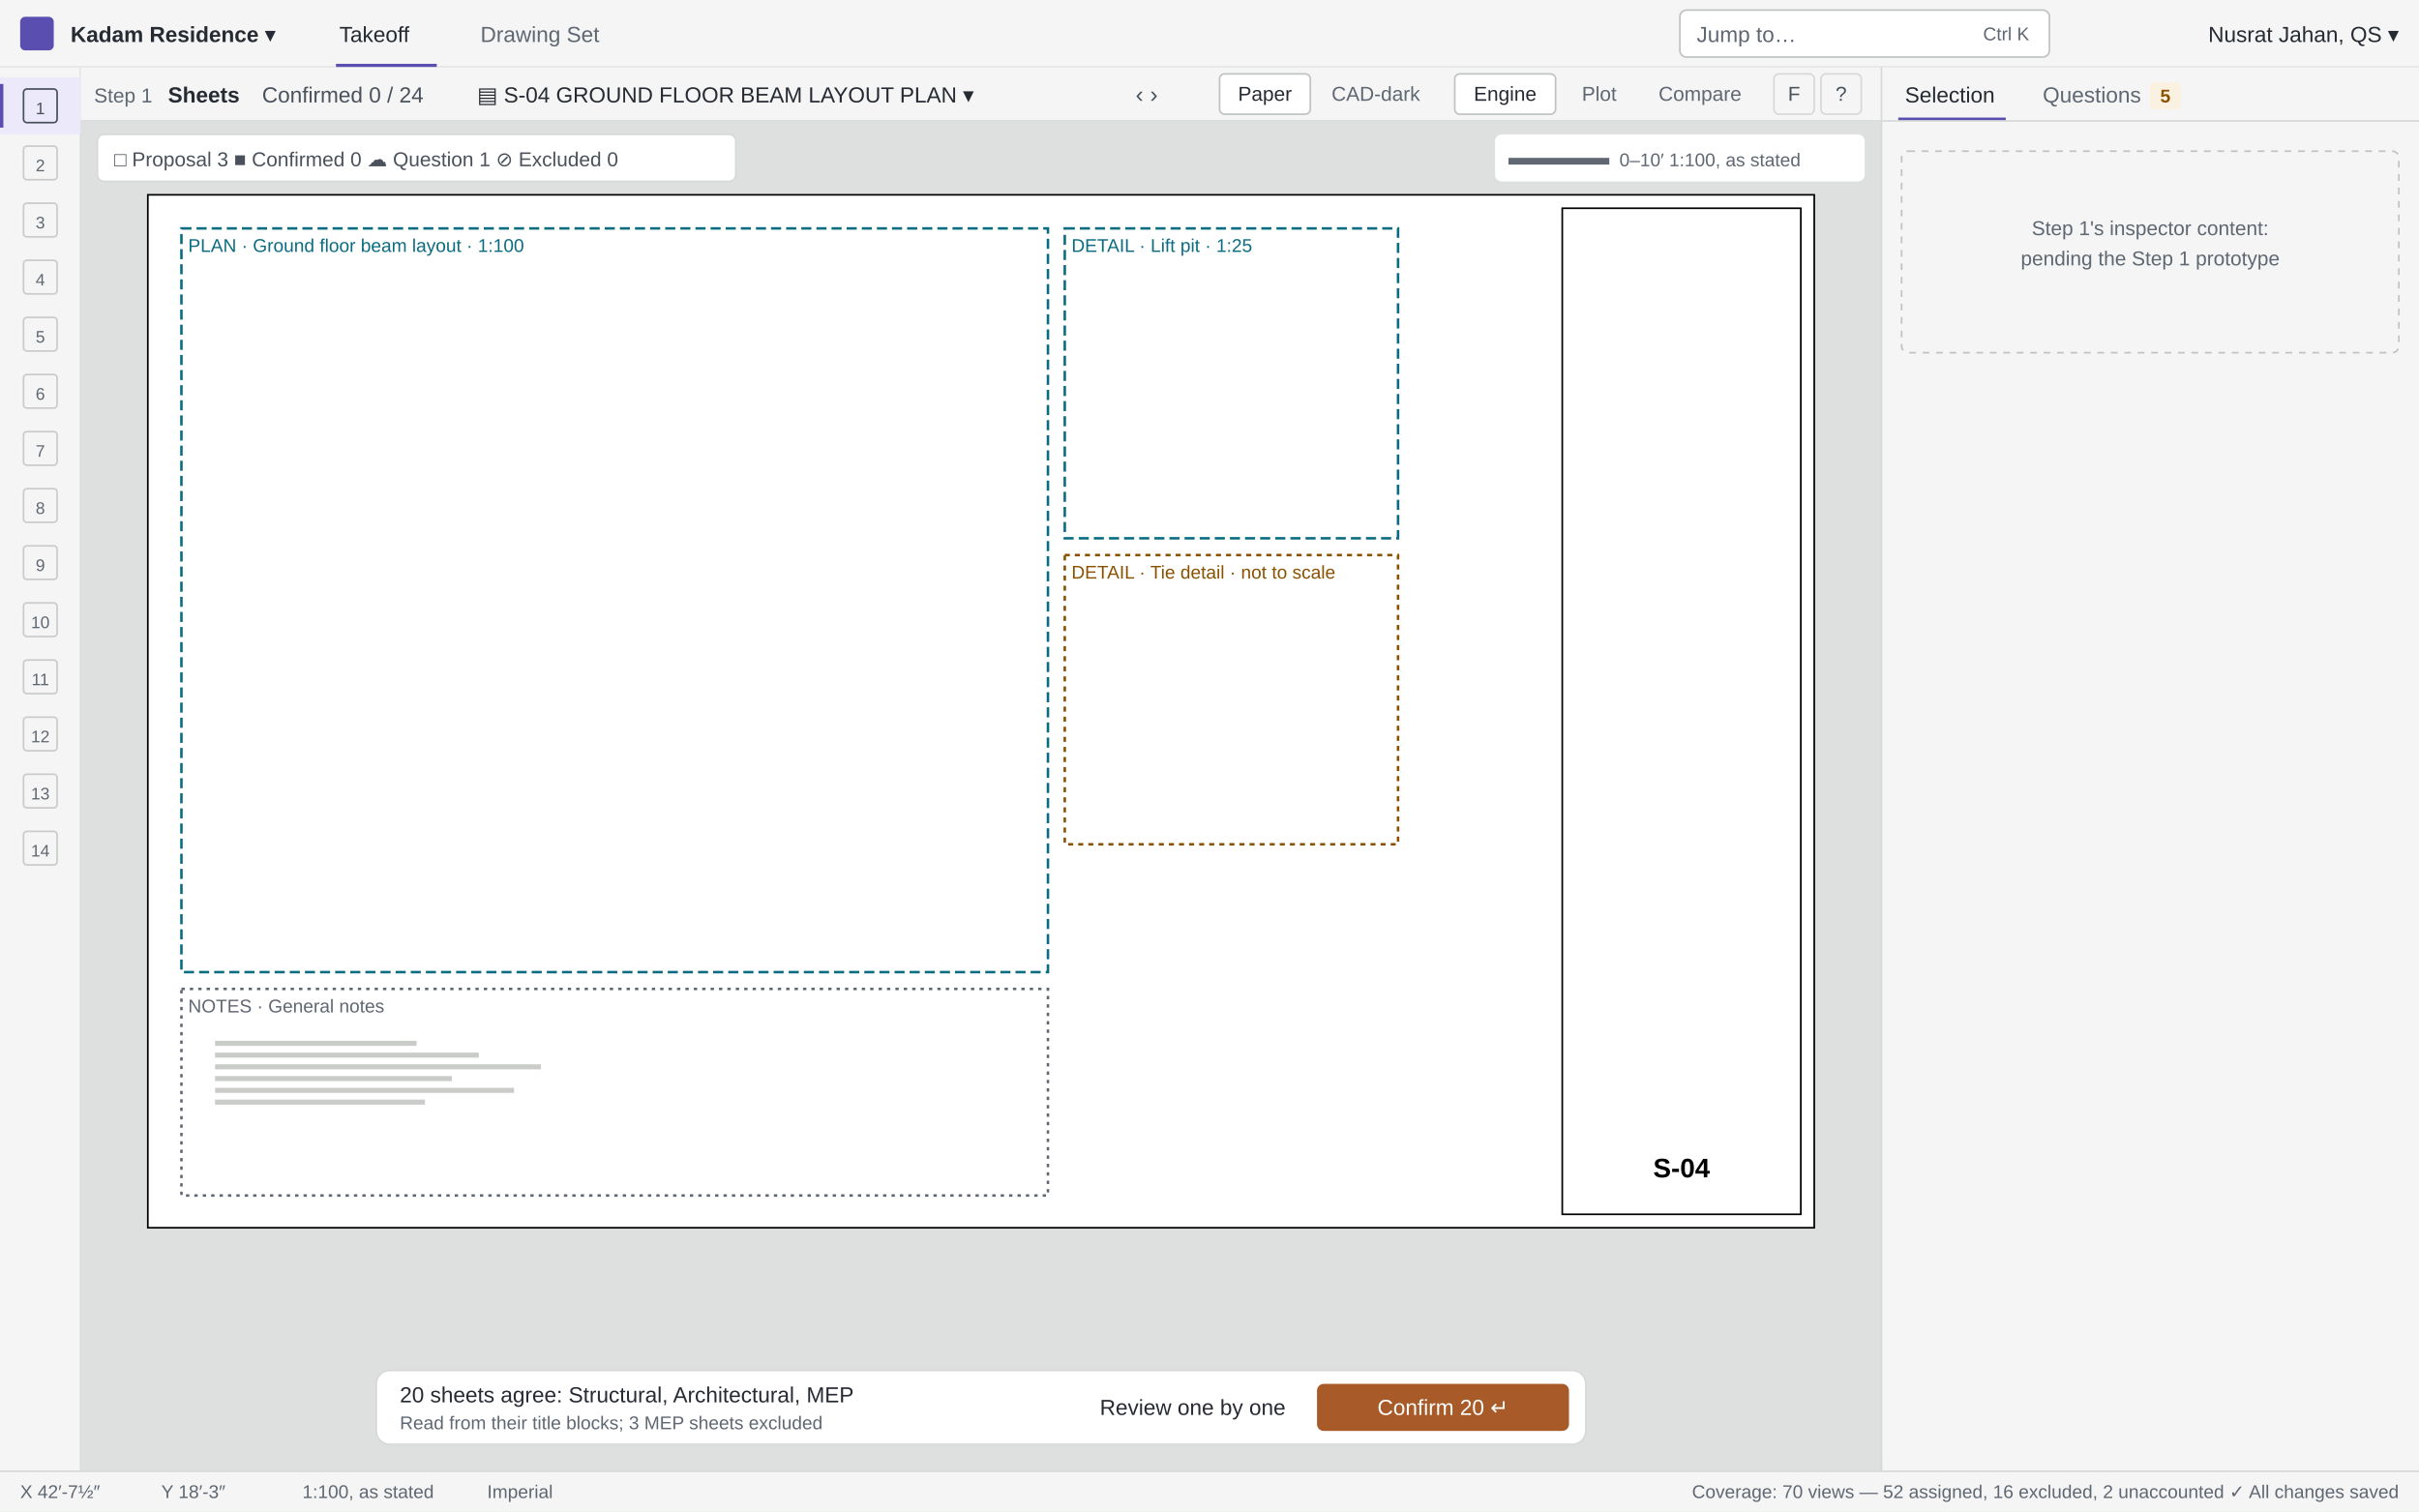
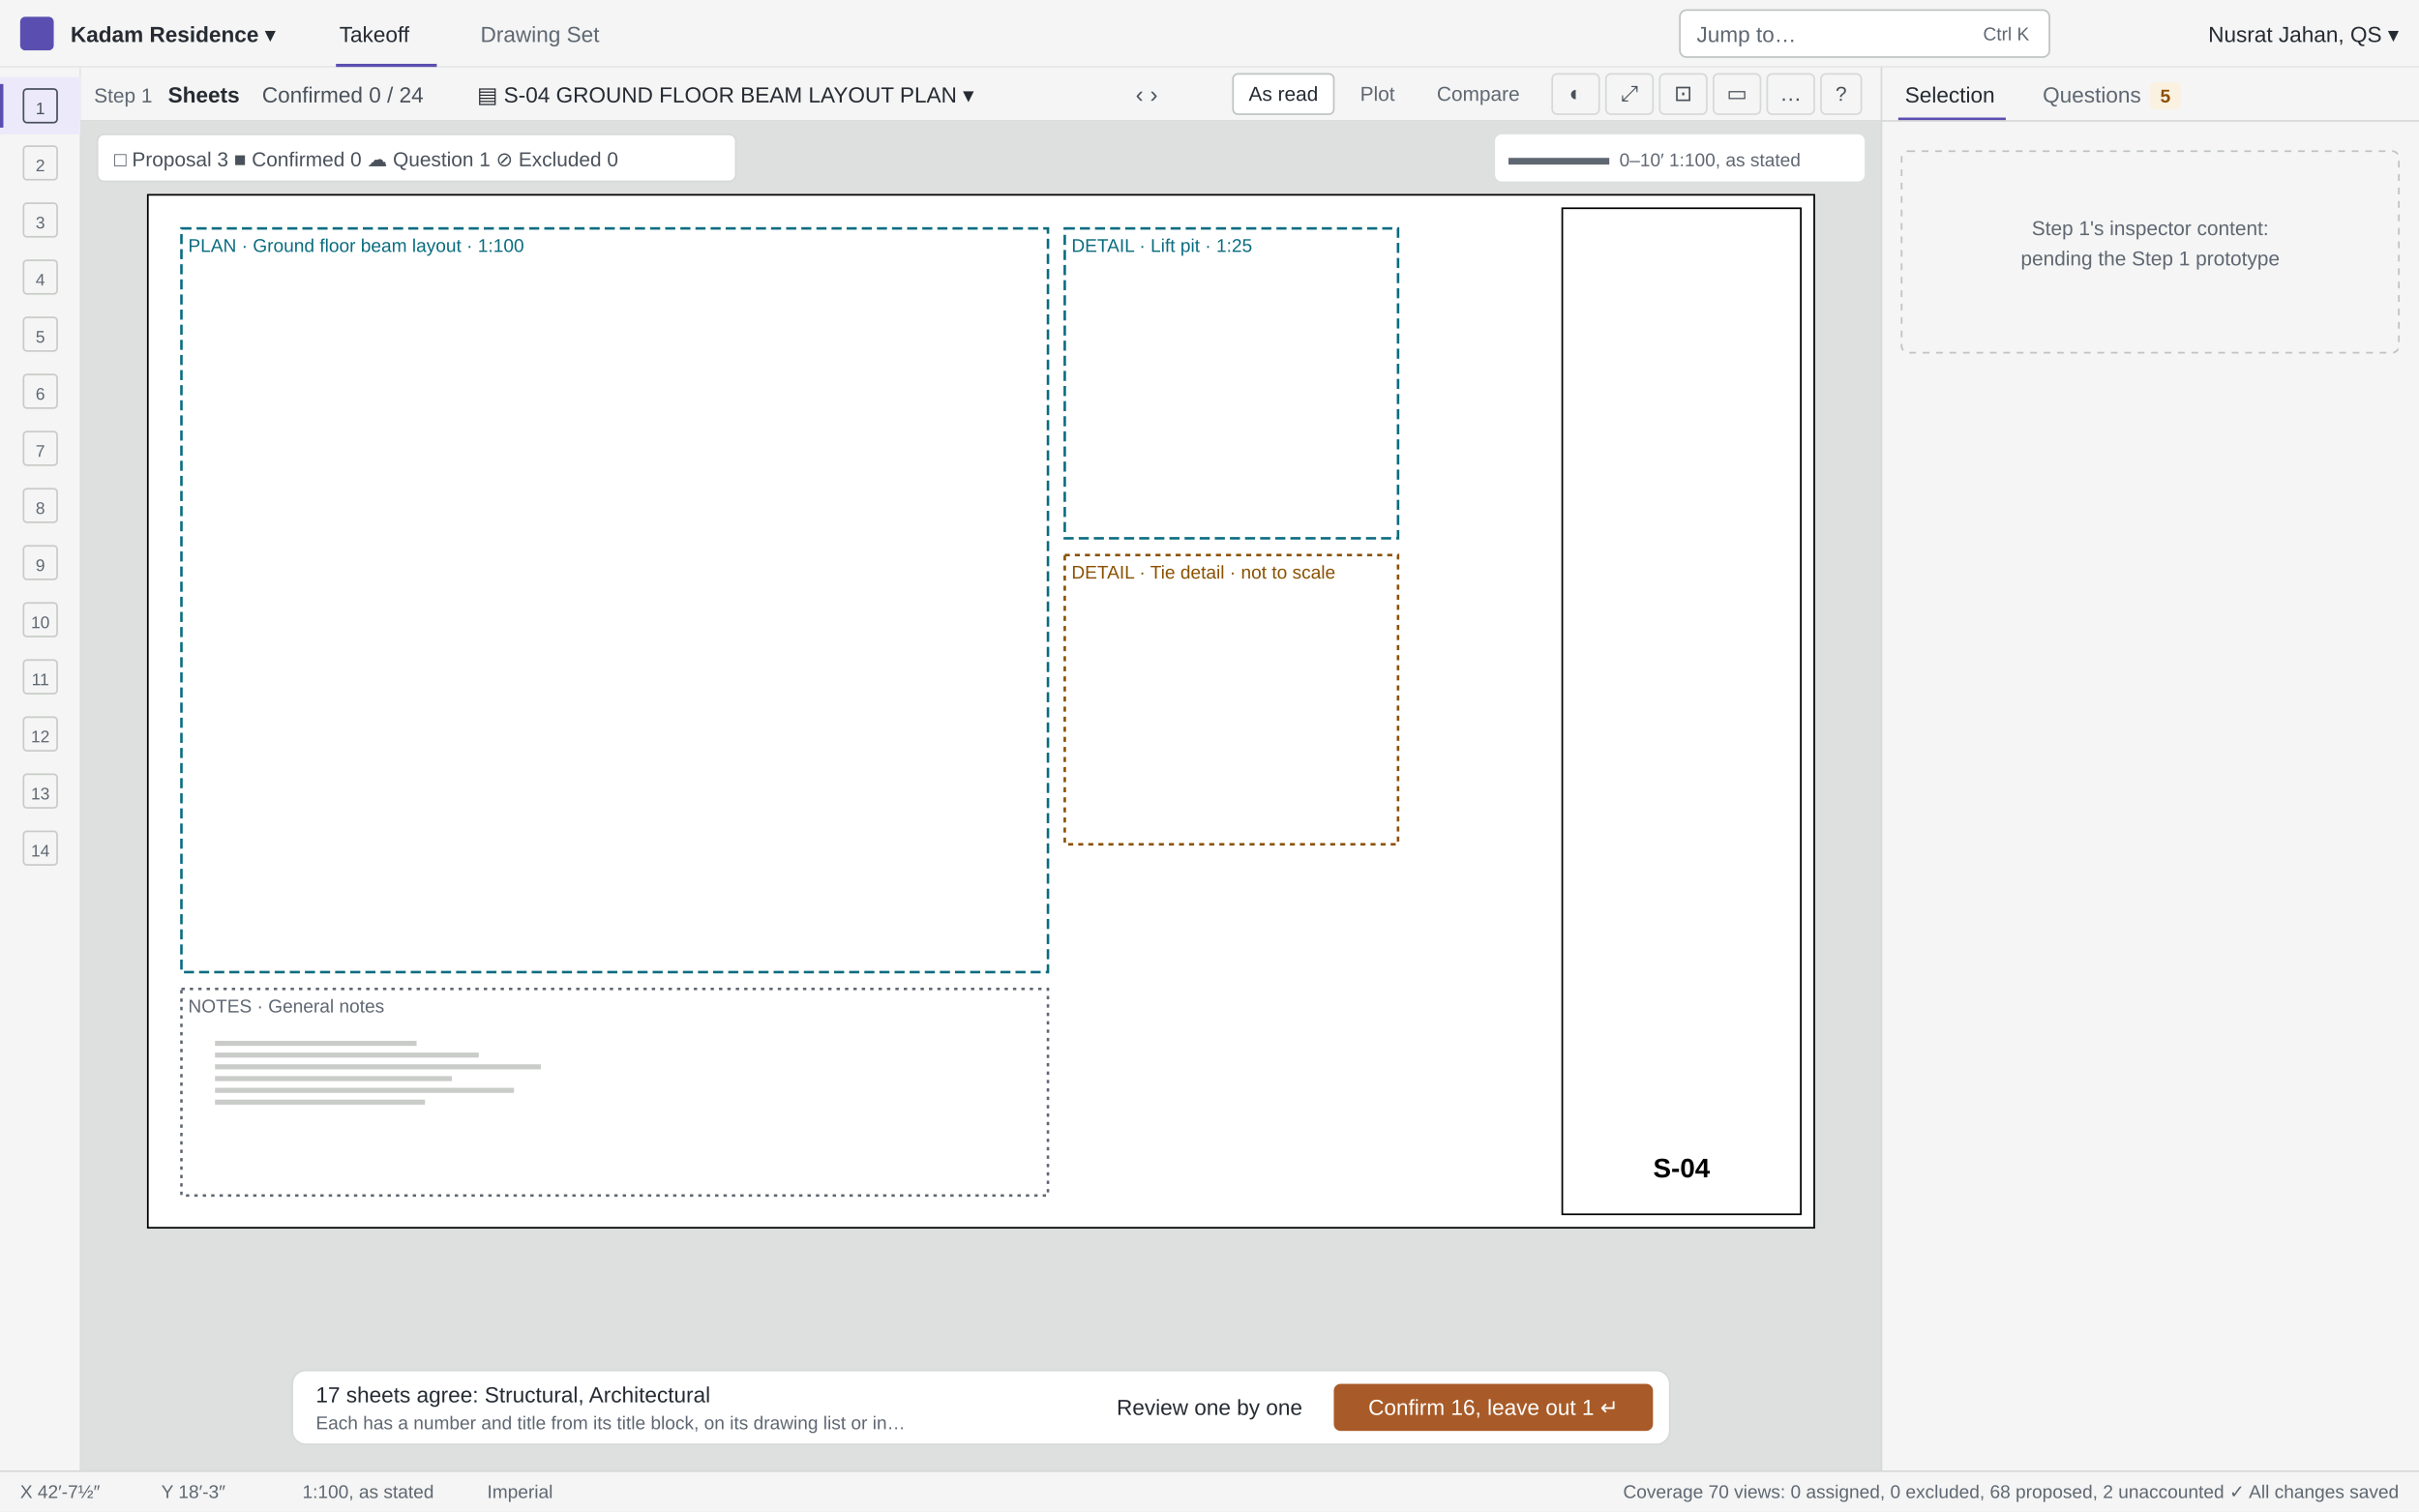
<svg xmlns="http://www.w3.org/2000/svg" width="1440" height="900" viewBox="0 0 1440 900" font-family="Archivo, Arial, sans-serif">
  <rect x="0" y="0" width="1440" height="900" rx="0" fill="#E9EBEA" />
  <rect x="0" y="0" width="1440" height="40" rx="0" fill="#F4F5F4" />
  <line x1="0" y1="40" x2="1440" y2="40" stroke="#D6D9D8" stroke-width="1" />
  <rect x="12" y="10" width="20" height="20" rx="3" fill="#5A4FB0" />
  <text x="42" y="25" font-size="13" fill="#262B33" font-weight="600" text-anchor="start">Kadam Residence ▾</text>
  <text x="202" y="25" font-size="13" fill="#262B33" font-weight="500" text-anchor="start">Takeoff</text>
  <rect x="200" y="38" width="60" height="2" rx="0" fill="#5A4FB0" />
  <text x="286" y="25" font-size="13" fill="#5F6772" font-weight="400" text-anchor="start">Drawing Set</text>
  <rect x="1000" y="6" width="220" height="28" rx="4" fill="#FFFFFF" stroke="#BFC4C3" stroke-width="1" />
  <text x="1010" y="25" font-size="13" fill="#5F6772" font-weight="400" text-anchor="start">Jump to…</text>
  <text x="1208" y="24" font-size="11" fill="#5F6772" font-weight="500" text-anchor="end">Ctrl K</text>
  <text x="1428" y="25" font-size="13" fill="#262B33" font-weight="400" text-anchor="end">Nusrat Jahan, QS ▾</text>
  <rect x="0" y="40" width="48" height="836" rx="0" fill="#F4F5F4" />
  <line x1="48" y1="40" x2="48" y2="876" stroke="#D6D9D8" stroke-width="1" />
  <rect x="0" y="46" width="48" height="34" rx="0" fill="#ECEAFA" />
  <rect x="0" y="50" width="2" height="26" rx="0" fill="#5A4FB0" />
  <rect x="14" y="53" width="20" height="20" rx="2" fill="none" stroke="#4A515B" stroke-width="1" />
  <text x="24" y="68" font-size="10" fill="#4A515B" font-weight="500" text-anchor="middle">1</text>
  <rect x="14" y="87" width="20" height="20" rx="2" fill="none" stroke="#C9CCC8" stroke-width="1" />
  <text x="24" y="102" font-size="10" fill="#5F6772" font-weight="500" text-anchor="middle">2</text>
  <rect x="14" y="121" width="20" height="20" rx="2" fill="none" stroke="#C9CCC8" stroke-width="1" />
  <text x="24" y="136" font-size="10" fill="#5F6772" font-weight="500" text-anchor="middle">3</text>
  <rect x="14" y="155" width="20" height="20" rx="2" fill="none" stroke="#C9CCC8" stroke-width="1" />
  <text x="24" y="170" font-size="10" fill="#5F6772" font-weight="500" text-anchor="middle">4</text>
  <rect x="14" y="189" width="20" height="20" rx="2" fill="none" stroke="#C9CCC8" stroke-width="1" />
  <text x="24" y="204" font-size="10" fill="#5F6772" font-weight="500" text-anchor="middle">5</text>
  <rect x="14" y="223" width="20" height="20" rx="2" fill="none" stroke="#C9CCC8" stroke-width="1" />
  <text x="24" y="238" font-size="10" fill="#5F6772" font-weight="500" text-anchor="middle">6</text>
  <rect x="14" y="257" width="20" height="20" rx="2" fill="none" stroke="#C9CCC8" stroke-width="1" />
  <text x="24" y="272" font-size="10" fill="#5F6772" font-weight="500" text-anchor="middle">7</text>
  <rect x="14" y="291" width="20" height="20" rx="2" fill="none" stroke="#C9CCC8" stroke-width="1" />
  <text x="24" y="306" font-size="10" fill="#5F6772" font-weight="500" text-anchor="middle">8</text>
  <rect x="14" y="325" width="20" height="20" rx="2" fill="none" stroke="#C9CCC8" stroke-width="1" />
  <text x="24" y="340" font-size="10" fill="#5F6772" font-weight="500" text-anchor="middle">9</text>
  <rect x="14" y="359" width="20" height="20" rx="2" fill="none" stroke="#C9CCC8" stroke-width="1" />
  <text x="24" y="374" font-size="10" fill="#5F6772" font-weight="500" text-anchor="middle">10</text>
  <rect x="14" y="393" width="20" height="20" rx="2" fill="none" stroke="#C9CCC8" stroke-width="1" />
  <text x="24" y="408" font-size="10" fill="#5F6772" font-weight="500" text-anchor="middle">11</text>
  <rect x="14" y="427" width="20" height="20" rx="2" fill="none" stroke="#C9CCC8" stroke-width="1" />
  <text x="24" y="442" font-size="10" fill="#5F6772" font-weight="500" text-anchor="middle">12</text>
  <rect x="14" y="461" width="20" height="20" rx="2" fill="none" stroke="#C9CCC8" stroke-width="1" />
  <text x="24" y="476" font-size="10" fill="#5F6772" font-weight="500" text-anchor="middle">13</text>
  <rect x="14" y="495" width="20" height="20" rx="2" fill="none" stroke="#C9CCC8" stroke-width="1" />
  <text x="24" y="510" font-size="10" fill="#5F6772" font-weight="500" text-anchor="middle">14</text>
  <rect x="48" y="40" width="1072" height="32" rx="0" fill="#F4F5F4" />
  <line x1="48" y1="72" x2="1120" y2="72" stroke="#D6D9D8" stroke-width="1" />
  <text x="56" y="61" font-size="12" fill="#5F6772" font-weight="400" text-anchor="start">Step 1</text>
  <text x="100" y="61" font-size="13" fill="#262B33" font-weight="600" text-anchor="start">Sheets</text>
  <text x="156" y="61" font-size="13" fill="#4A515B" font-weight="400" text-anchor="start">Confirmed 0 / 24</text>
  <text x="284" y="61" font-size="13" fill="#262B33" font-weight="400" text-anchor="start">▤ S-04  GROUND FLOOR BEAM LAYOUT PLAN ▾</text>
  <text x="676" y="61" font-size="14" fill="#4A515B" font-weight="400" text-anchor="start">‹  ›</text>
  <rect x="1084" y="44" width="24" height="24" rx="3" fill="none" stroke="#D6D9D8" stroke-width="1" />
  <text x="1096" y="60" font-size="12" fill="#4A515B" font-weight="500" text-anchor="middle">?</text>
-   <rect x="1056" y="44" width="24" height="24" rx="3" fill="none" stroke="#D6D9D8" stroke-width="1" />
-   <text x="1068" y="60" font-size="12" fill="#4A515B" font-weight="500" text-anchor="middle">F</text>
-   <rect x="978" y="44" width="68" height="24" rx="3" fill="#F4F5F4" />
-   <text x="1012.0" y="60" font-size="12" fill="#5F6772" font-weight="500" text-anchor="middle">Compare</text>
-   <rect x="928" y="44" width="48" height="24" rx="3" fill="#F4F5F4" />
-   <text x="952.0" y="60" font-size="12" fill="#5F6772" font-weight="500" text-anchor="middle">Plot</text>
-   <rect x="866" y="44" width="60" height="24" rx="3" fill="#FFFFFF" stroke="#BFC4C3" stroke-width="1" />
-   <text x="896.0" y="60" font-size="12" fill="#262B33" font-weight="500" text-anchor="middle">Engine</text>
-   <rect x="782" y="44" width="74" height="24" rx="3" fill="#F4F5F4" />
-   <text x="819.0" y="60" font-size="12" fill="#5F6772" font-weight="500" text-anchor="middle">CAD-dark</text>
-   <rect x="726" y="44" width="54" height="24" rx="3" fill="#FFFFFF" stroke="#BFC4C3" stroke-width="1" />
-   <text x="753.0" y="60" font-size="12" fill="#262B33" font-weight="500" text-anchor="middle">Paper</text>
+   <rect x="1052" y="44" width="28" height="24" rx="3" fill="none" stroke="#D6D9D8" stroke-width="1" />
+   <text x="1066" y="60" font-size="13" fill="#4A515B" font-weight="500" text-anchor="middle">…</text>
+   <rect x="1020" y="44" width="28" height="24" rx="3" fill="none" stroke="#D6D9D8" stroke-width="1" />
+   <text x="1034" y="60" font-size="13" fill="#4A515B" font-weight="500" text-anchor="middle">▭</text>
+   <rect x="988" y="44" width="28" height="24" rx="3" fill="none" stroke="#D6D9D8" stroke-width="1" />
+   <text x="1002" y="60" font-size="13" fill="#4A515B" font-weight="500" text-anchor="middle">⊡</text>
+   <rect x="956" y="44" width="28" height="24" rx="3" fill="none" stroke="#D6D9D8" stroke-width="1" />
+   <text x="970" y="60" font-size="13" fill="#4A515B" font-weight="500" text-anchor="middle">⤢</text>
+   <rect x="924" y="44" width="28" height="24" rx="3" fill="none" stroke="#D6D9D8" stroke-width="1" />
+   <text x="938" y="60" font-size="13" fill="#4A515B" font-weight="500" text-anchor="middle">◐</text>
+   <rect x="846" y="44" width="68" height="24" rx="3" fill="#F4F5F4" />
+   <text x="880" y="60" font-size="12" fill="#5F6772" font-weight="500" text-anchor="middle">Compare</text>
+   <rect x="796" y="44" width="48" height="24" rx="3" fill="#F4F5F4" />
+   <text x="820" y="60" font-size="12" fill="#5F6772" font-weight="500" text-anchor="middle">Plot</text>
+   <rect x="734" y="44" width="60" height="24" rx="3" fill="#FFFFFF" stroke="#BFC4C3" stroke-width="1" />
+   <text x="764" y="60" font-size="12" fill="#262B33" font-weight="500" text-anchor="middle">As read</text>
  <rect x="48" y="72" width="1072" height="804" rx="0" fill="#DDE0DF" />
  <rect x="88" y="116" width="992" height="615.04" rx="0" fill="#FFFFFF" stroke="#000" stroke-width="1" />
  <rect x="930" y="124" width="142" height="599.04" rx="0" fill="none" stroke="#000" stroke-width="1" />
  <text x="1001" y="701.04" font-size="16" fill="#000" font-weight="700" text-anchor="middle">S-04</text>
  <rect x="108" y="136" width="515.84" height="442.829" rx="0" fill="none" stroke="#0A6C80" stroke-width="1.5" stroke-dasharray="6 3" />
  <text x="112" y="150" font-size="11" fill="#0A6C80" font-weight="500" text-anchor="start">PLAN · Ground floor beam layout · 1:100</text>
  <rect x="633.84" y="136" width="198.4" height="184.512" rx="0" fill="none" stroke="#0A6C80" stroke-width="1.5" stroke-dasharray="6 3" />
  <text x="637.84" y="150" font-size="11" fill="#0A6C80" font-weight="500" text-anchor="start">DETAIL · Lift pit · 1:25</text>
  <rect x="633.84" y="330.512" width="198.4" height="172.211" rx="0" fill="none" stroke="#8A5100" stroke-width="1.5" stroke-dasharray="3 3" />
  <text x="637.84" y="344.512" font-size="11" fill="#8A5100" font-weight="500" text-anchor="start">DETAIL · Tie detail · not to scale</text>
  <rect x="108" y="588.829" width="515.84" height="123.008" rx="0" fill="none" stroke="#5F6772" stroke-width="1.5" stroke-dasharray="2 3" />
  <text x="112" y="602.829" font-size="11" fill="#5F6772" font-weight="500" text-anchor="start">NOTES · General notes</text>
  <rect x="128" y="619.731" width="120" height="3" rx="0" fill="#C9CCC8" />
  <rect x="128" y="626.731" width="157" height="3" rx="0" fill="#C9CCC8" />
  <rect x="128" y="633.731" width="194" height="3" rx="0" fill="#C9CCC8" />
  <rect x="128" y="640.731" width="141" height="3" rx="0" fill="#C9CCC8" />
  <rect x="128" y="647.731" width="178" height="3" rx="0" fill="#C9CCC8" />
  <rect x="128" y="654.731" width="125" height="3" rx="0" fill="#C9CCC8" />
  <rect x="58" y="80" width="380" height="28" rx="4" fill="#FFFFFF" stroke="#D6D9D8" stroke-width="1" />
  <text x="68" y="99" font-size="12" fill="#4A515B" font-weight="400" text-anchor="start">□ Proposal 3   ■ Confirmed 0   ☁ Question 1   ⊘ Excluded 0</text>
  <rect x="890" y="80" width="220" height="28" rx="4" fill="#FFFFFF" />
  <rect x="898" y="94" width="60" height="4" rx="0" fill="#5F6772" />
  <text x="964" y="99" font-size="11" fill="#5F6772" font-weight="400" text-anchor="start">0–10′  1:100, as stated</text>
-   <rect x="224.0" y="816" width="720" height="44" rx="8" fill="#FFFFFF" stroke="#D6D9D8" stroke-width="1" />
-   <text x="238.0" y="835" font-size="13" fill="#262B33" font-weight="500" text-anchor="start">20 sheets agree: Structural, Architectural, MEP</text>
-   <text x="238.0" y="851" font-size="11" fill="#5F6772" font-weight="400" text-anchor="start">Read from their title blocks; 3 MEP sheets excluded</text>
-   <rect x="784.0" y="824" width="150" height="28" rx="4" fill="#A85B28" />
-   <text x="859.0" y="842.5" font-size="13" fill="#fff" font-weight="500" text-anchor="middle">Confirm 20 ↵</text>
-   <rect x="644.0" y="824" width="132" height="28" rx="4" fill="none" />
-   <text x="710.0" y="842.5" font-size="13" fill="#262B33" font-weight="500" text-anchor="middle">Review one by one</text>
+   <rect x="174" y="816" width="820" height="44" rx="8" fill="#FFFFFF" stroke="#D6D9D8" stroke-width="1" />
+   <text x="188" y="835" font-size="13" fill="#262B33" font-weight="500" text-anchor="start">17 sheets agree: Structural, Architectural</text>
+   <text x="188" y="851" font-size="11" fill="#5F6772" font-weight="400" text-anchor="start">Each has a number and title from its title block, on its drawing list or in…</text>
+   <rect x="794" y="824" width="190" height="28" rx="4" fill="#A85B28" />
+   <text x="889" y="842.5" font-size="13" fill="#fff" font-weight="500" text-anchor="middle">Confirm 16, leave out 1 ↵</text>
+   <rect x="654" y="824" width="132" height="28" rx="4" fill="none" />
+   <text x="720" y="842.5" font-size="13" fill="#262B33" font-weight="500" text-anchor="middle">Review one by one</text>
  <rect x="1120" y="40" width="320" height="836" rx="0" fill="#F4F5F4" />
  <line x1="1120" y1="40" x2="1120" y2="876" stroke="#D6D9D8" stroke-width="1" />
  <text x="1134" y="61" font-size="13" fill="#262B33" font-weight="500" text-anchor="start">Selection</text>
  <rect x="1130" y="70" width="64" height="2" rx="0" fill="#5A4FB0" />
  <text x="1216" y="61" font-size="13" fill="#5F6772" font-weight="400" text-anchor="start">Questions</text>
  <rect x="1280" y="49" width="18" height="16" rx="2" fill="#FBF1E1" />
  <text x="1289" y="61" font-size="11" fill="#8A5100" font-weight="600" text-anchor="middle">5</text>
  <line x1="1120" y1="72" x2="1440" y2="72" stroke="#D6D9D8" stroke-width="1" />
  <rect x="1132" y="90" width="296" height="120" rx="4" fill="none" stroke="#BFC4C3" stroke-width="1" stroke-dasharray="4 4" />
  <text x="1280.0" y="140" font-size="12" fill="#5F6772" font-weight="500" text-anchor="middle">Step 1's inspector content:</text>
  <text x="1280.0" y="158" font-size="12" fill="#5F6772" font-weight="500" text-anchor="middle">pending the Step 1 prototype</text>
  <rect x="0" y="876" width="1440" height="24" rx="0" fill="#F4F5F4" />
  <line x1="0" y1="876" x2="1440" y2="876" stroke="#D6D9D8" stroke-width="1" />
  <text x="12" y="892" font-size="11" fill="#5F6772" font-weight="400" text-anchor="start">X 42′-7½″</text>
  <text x="96" y="892" font-size="11" fill="#5F6772" font-weight="400" text-anchor="start">Y 18′-3″</text>
  <text x="180" y="892" font-size="11" fill="#5F6772" font-weight="400" text-anchor="start">1:100, as stated</text>
  <text x="290" y="892" font-size="11" fill="#5F6772" font-weight="400" text-anchor="start">Imperial</text>
-   <text x="1428" y="892" font-size="11" fill="#5F6772" font-weight="400" text-anchor="end">Coverage: 70 views — 52 assigned, 16 excluded, 2 unaccounted      ✓ All changes saved</text>
+   <text x="1428" y="892" font-size="11" fill="#5F6772" font-weight="400" text-anchor="end">Coverage 70 views: 0 assigned, 0 excluded, 68 proposed, 2 unaccounted      ✓ All changes saved</text>
</svg>
